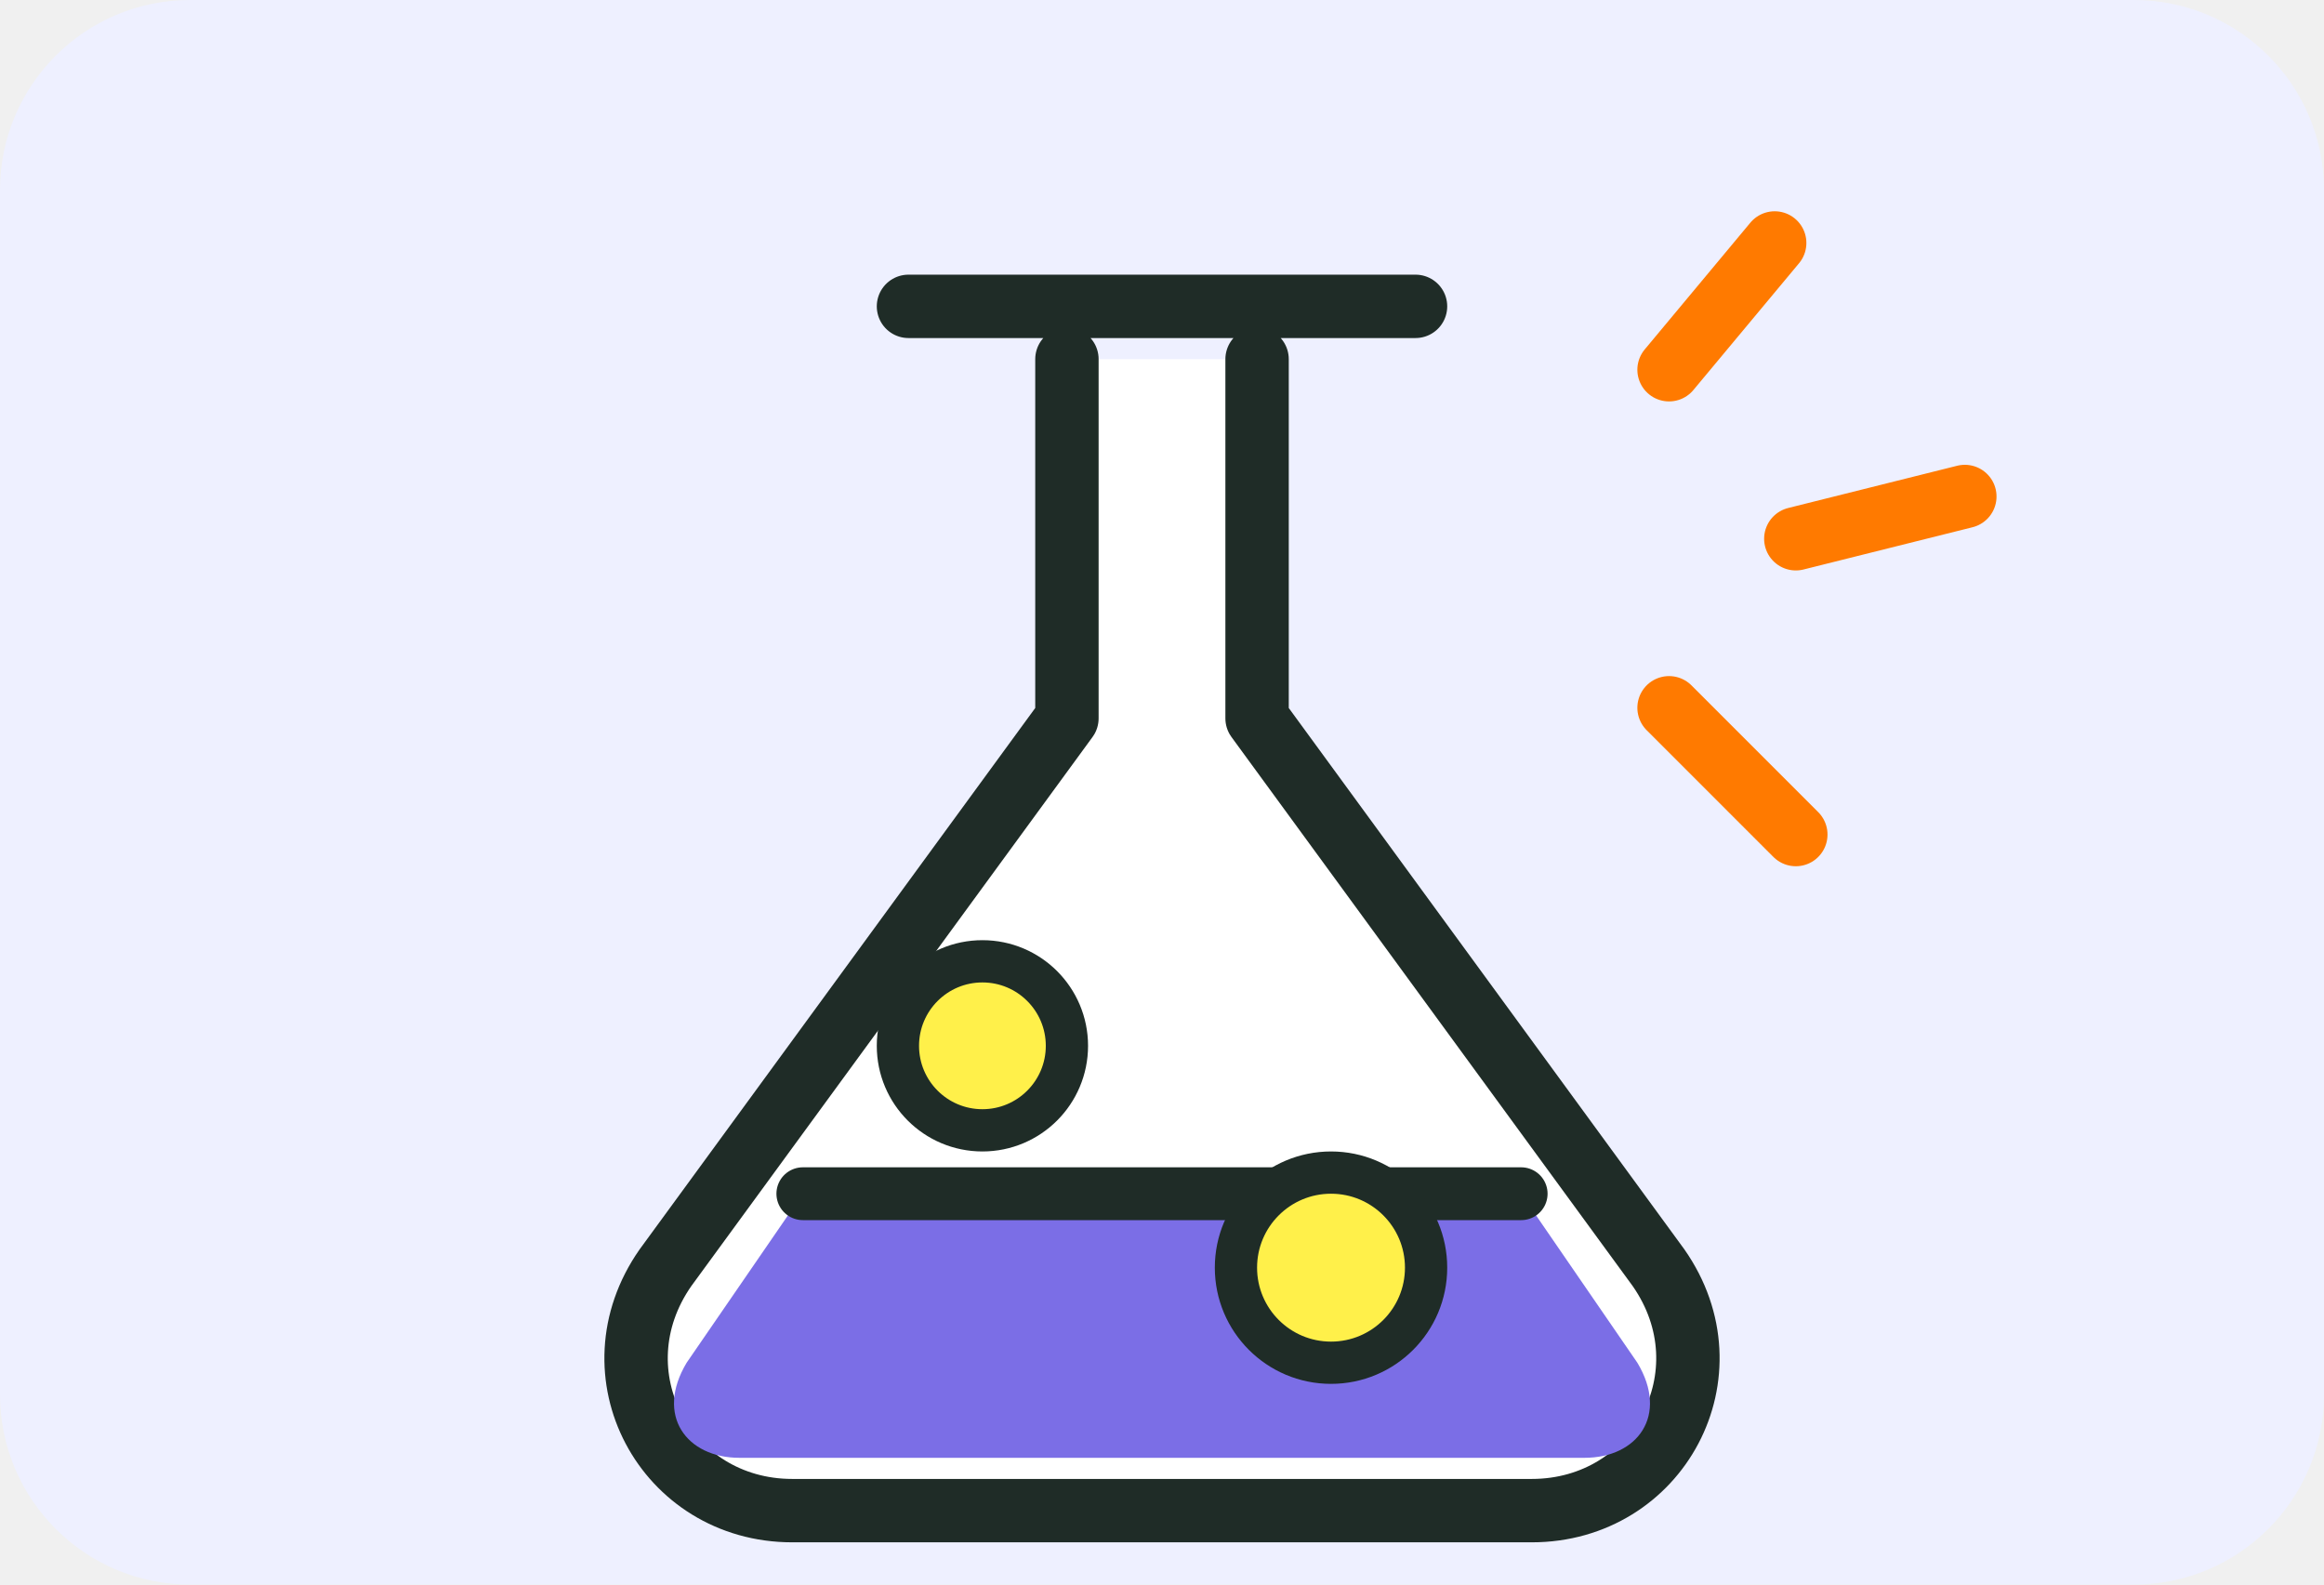
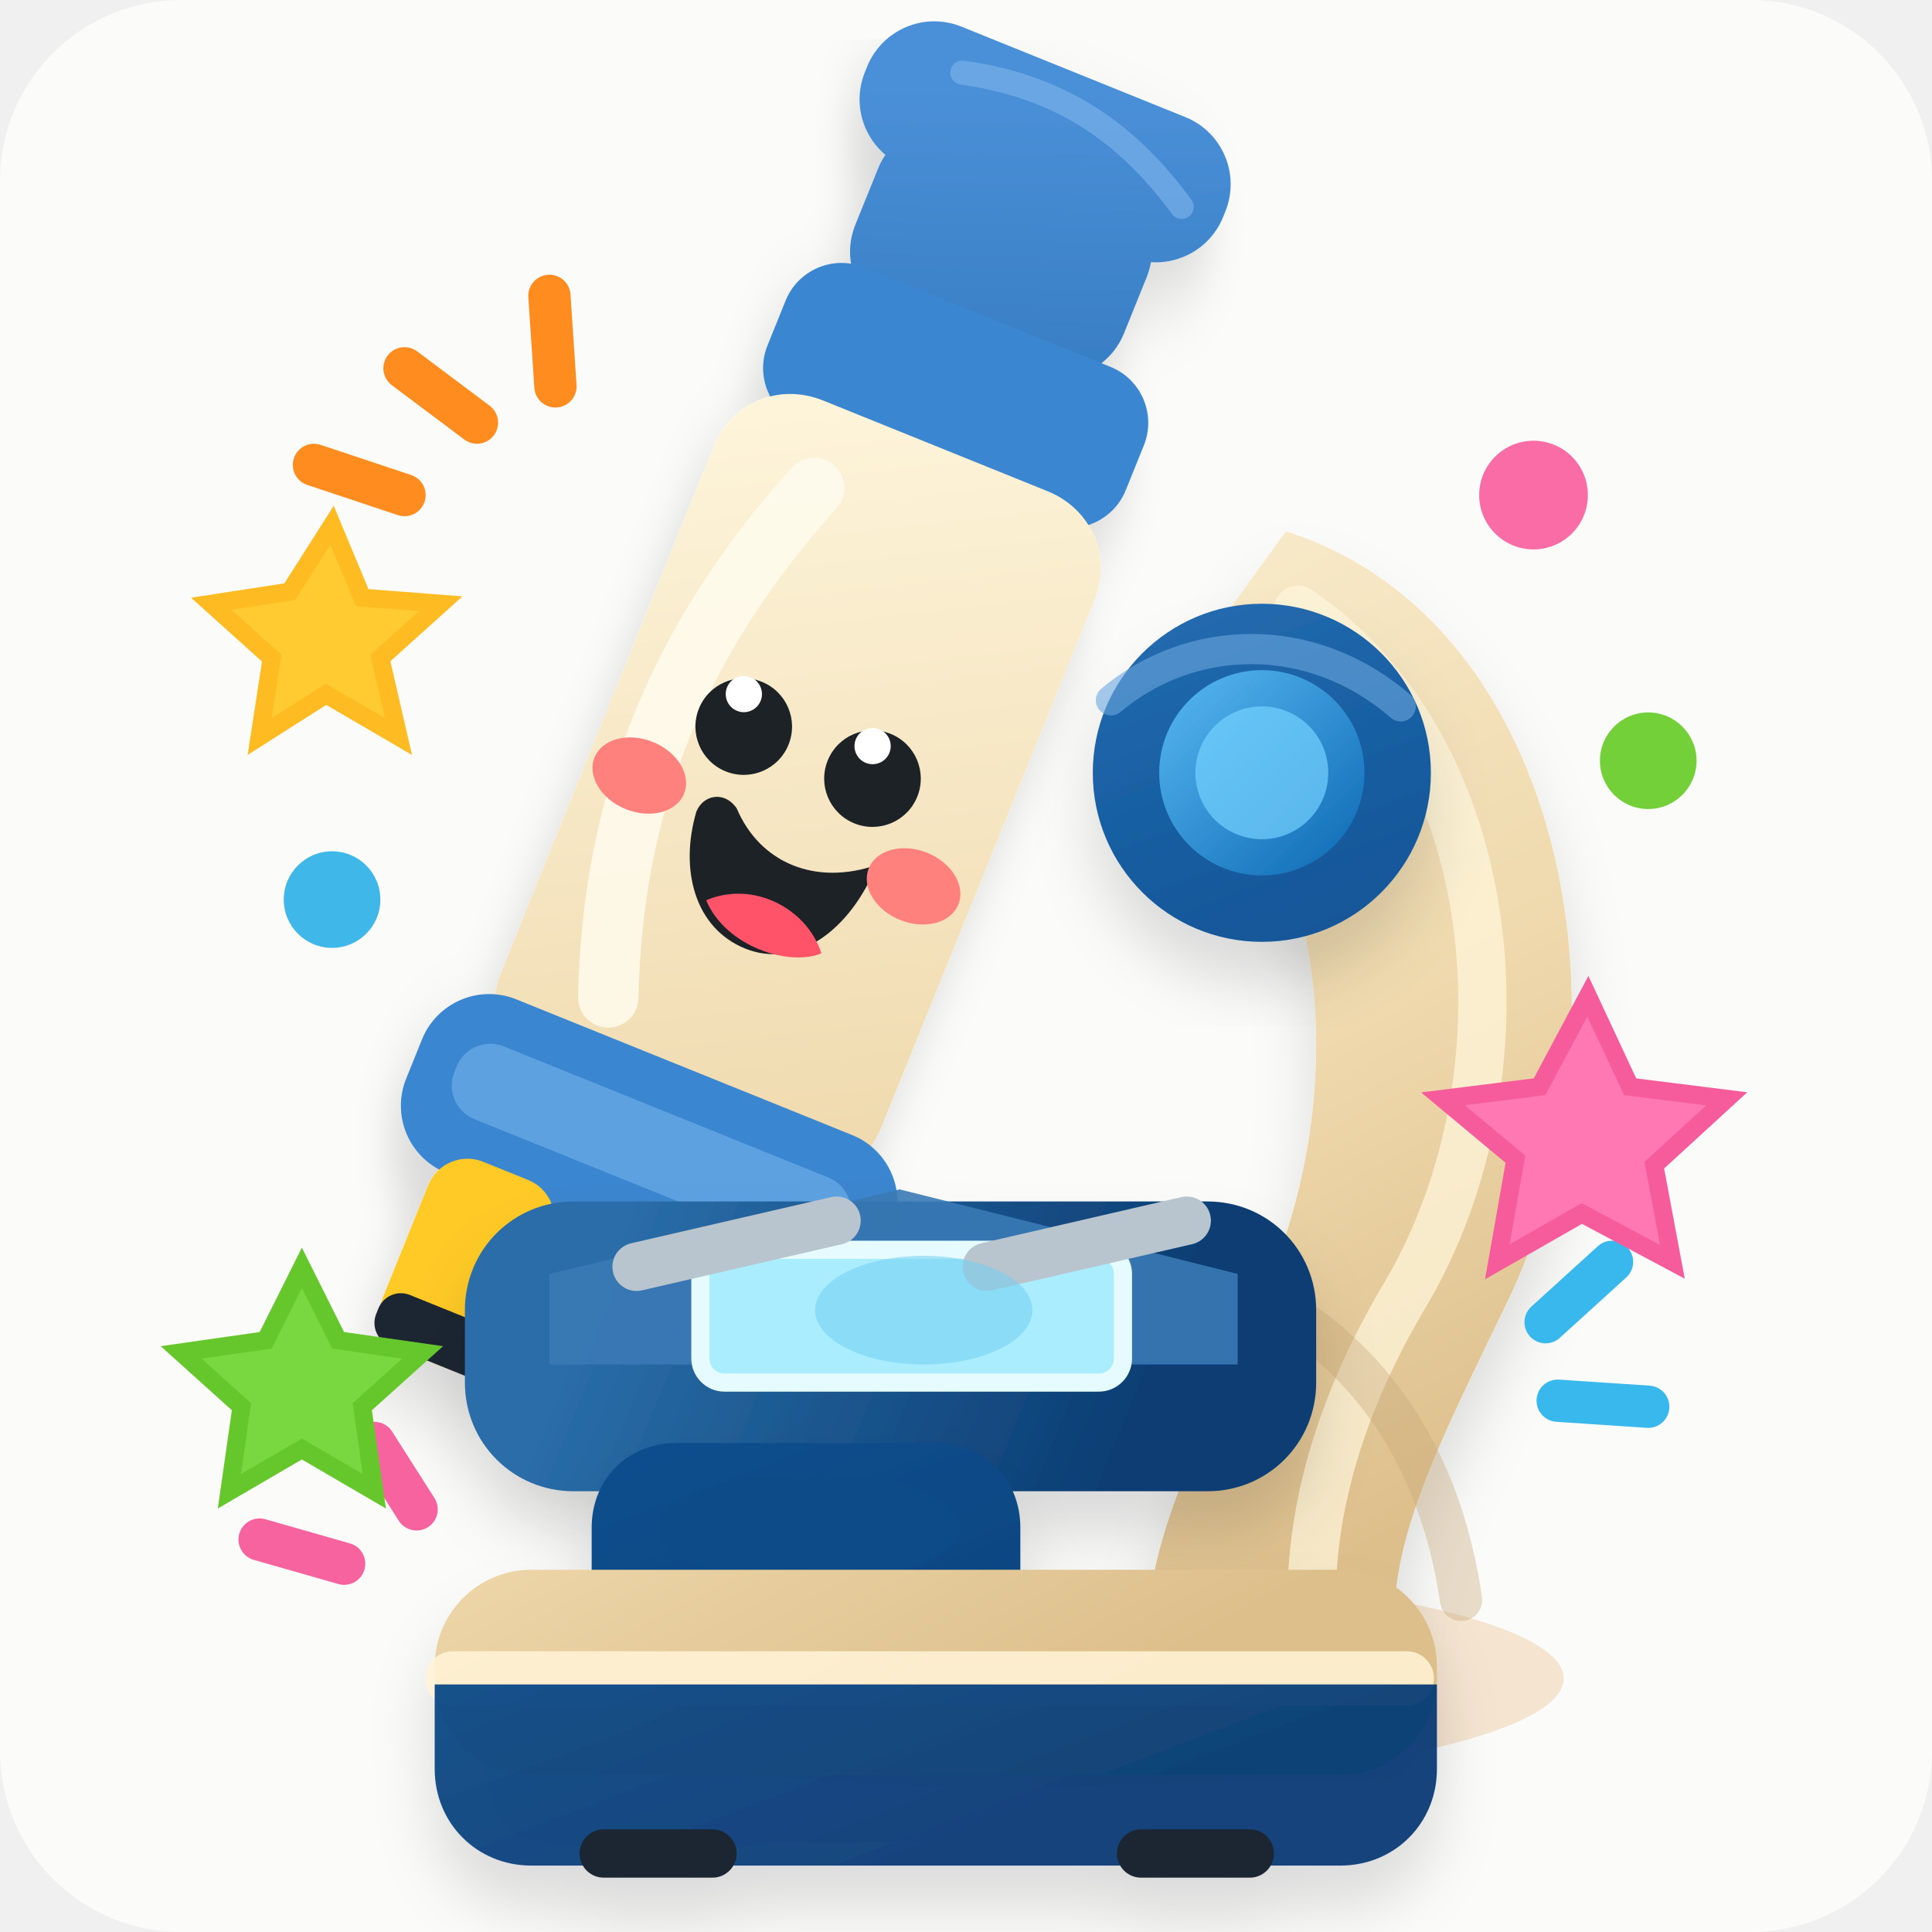
- <svg xmlns="http://www.w3.org/2000/svg" viewBox="0 0 220 150" role="img" aria-label="Lab tools">
-   <rect width="220" height="150" rx="18" fill="#eef0ff" />
-   <path d="M86 29h48M101 34v34l-38 52c-7 10 0 23 12 23h70c12 0 19-13 12-23l-38-52V34" fill="#ffffff" stroke="#1f2c27" stroke-width="6" stroke-linecap="round" stroke-linejoin="round" />
-   <path d="M76 113h68l11 16c3 5 0 9-5 9H70c-5 0-8-4-5-9z" fill="#7b6ee6" />
-   <path d="M76 113h68" stroke="#1f2c27" stroke-width="5" stroke-linecap="round" />
-   <circle cx="93" cy="99" r="8" fill="#fff04a" stroke="#1f2c27" stroke-width="4" />
-   <circle cx="126" cy="120" r="9" fill="#fff04a" stroke="#1f2c27" stroke-width="4" />
-   <path d="M158 35l10-12M170 51l16-4M158 67l12 12" stroke="#ff7a00" stroke-width="6" stroke-linecap="round" />
+ <svg xmlns="http://www.w3.org/2000/svg" viewBox="0 0 320 320" role="img" aria-label="Smiling microscope">
+   <defs>
+     <filter id="softShadow" x="-20%" y="-20%" width="140%" height="145%">
+       <feDropShadow dx="0" dy="7" stdDeviation="5" flood-color="#000000" flood-opacity=".13" />
+     </filter>
+     <linearGradient id="cream" x1="119" x2="224" y1="63" y2="258" gradientUnits="userSpaceOnUse">
+       <stop stop-color="#fff7df" />
+       <stop offset=".65" stop-color="#efd9ad" />
+       <stop offset="1" stop-color="#ddbf8c" />
+     </linearGradient>
+     <linearGradient id="blue" x1="129" x2="229" y1="18" y2="282" gradientUnits="userSpaceOnUse">
+       <stop stop-color="#4a90d8" />
+       <stop offset=".5" stop-color="#145b9e" />
+       <stop offset="1" stop-color="#073d76" />
+     </linearGradient>
+     <linearGradient id="metal" x1="111" x2="196" y1="184" y2="219" gradientUnits="userSpaceOnUse">
+       <stop stop-color="#2a6da8" />
+       <stop offset="1" stop-color="#0b3d72" />
+     </linearGradient>
+     <linearGradient id="lens" x1="187" x2="221" y1="103" y2="139" gradientUnits="userSpaceOnUse">
+       <stop stop-color="#66c9ff" />
+       <stop offset="1" stop-color="#1975bd" />
+     </linearGradient>
+   </defs>
+   <rect width="320" height="320" rx="30" fill="#fbfbfa" />
+   <ellipse cx="167" cy="278" rx="92" ry="18" fill="#efd2ad" opacity=".55" />
+   <path d="M213 88c47 15 59 83 36 129-14 29-24 48-14 68h-44c-8-40 27-63 27-112 0-25-10-47-26-56z" fill="url(#cream)" filter="url(#softShadow)" />
+   <path d="M215 101c34 23 39 77 18 113-12 20-18 41-15 62" fill="none" stroke="#fff6dd" stroke-width="8" stroke-linecap="round" opacity=".72" />
+   <path d="M194 209c22 6 43 22 48 56" fill="none" stroke="#c9a879" stroke-width="7" stroke-linecap="round" opacity=".38" />
+   <g transform="rotate(22 155 103)" filter="url(#softShadow)">
+     <rect x="118" y="25" width="48" height="34" rx="12" fill="url(#blue)" />
+     <rect x="110" y="10" width="64" height="25" rx="12" fill="url(#blue)" />
+     <path d="M125 17c16-4 29-1 42 7" fill="none" stroke="#76aee8" stroke-width="4" stroke-linecap="round" opacity=".75" />
+     <rect x="112" y="53" width="64" height="28" rx="10" fill="#3b86d0" />
+     <path d="M124 76h40c8 0 14 6 14 14v94c0 8-6 14-14 14h-40c-8 0-14-6-14-14V90c0-8 6-14 14-14z" fill="url(#cream)" />
+     <path d="M128 90c-12 33-11 62 0 91" fill="none" stroke="#fffdf0" stroke-width="10" stroke-linecap="round" opacity=".8" />
+     <rect x="102" y="187" width="84" height="31" rx="12" fill="#3b86d0" />
+     <rect x="109" y="195" width="70" height="13" rx="6" fill="#65a7e5" opacity=".8" />
+     <g>
+       <rect x="112" y="214" width="22" height="34" rx="7" fill="#ffca28" />
+       <rect x="140" y="214" width="22" height="34" rx="7" fill="#83d83f" />
+       <rect x="168" y="214" width="22" height="34" rx="7" fill="#ff5c9c" />
+       <rect x="112" y="239" width="22" height="9" rx="4" fill="#1a2630" />
+       <rect x="140" y="239" width="22" height="9" rx="4" fill="#1a2630" />
+       <rect x="168" y="239" width="22" height="9" rx="4" fill="#1a2630" />
+     </g>
+     <circle cx="132" cy="131" r="8" fill="#1b2228" />
+     <circle cx="155" cy="131" r="8" fill="#1b2228" />
+     <circle cx="130" cy="126" r="3" fill="#fff" />
+     <circle cx="153" cy="126" r="3" fill="#fff" />
+     <path d="M136 144c7 7 17 7 25 0 0 12-6 21-15 21-9 0-15-8-16-18 0-3 3-5 6-3z" fill="#1b2228" />
+     <path d="M137 160c6-6 16-5 21 1-4 4-15 5-21-1z" fill="#ff526a" />
+     <ellipse cx="119" cy="145" rx="8" ry="6" fill="#ff817d" />
+     <ellipse cx="168" cy="145" rx="8" ry="6" fill="#ff817d" />
+   </g>
+   <g filter="url(#softShadow)">
+     <path d="M95 199h105c10 0 18 8 18 18v12c0 10-8 18-18 18H95c-10 0-18-8-18-18v-12c0-10 8-18 18-18z" fill="url(#metal)" />
+     <path d="M91 211l58-14 56 14v15H91z" fill="#3879b5" opacity=".9" />
+     <rect x="116" y="207" width="70" height="22" rx="4" fill="#a9edff" stroke="#e6fbff" stroke-width="3" />
+     <rect x="101" y="202" width="42" height="8" rx="4" fill="#b8c5cf" transform="rotate(-13 122 206)" />
+     <rect x="159" y="202" width="42" height="8" rx="4" fill="#b8c5cf" transform="rotate(-13 180 206)" />
+     <ellipse cx="153" cy="217" rx="18" ry="9" fill="#73cff0" opacity=".55" />
+   </g>
+   <g filter="url(#softShadow)">
+     <circle cx="209" cy="128" r="28" fill="url(#blue)" />
+     <circle cx="209" cy="128" r="17" fill="url(#lens)" />
+     <circle cx="209" cy="128" r="11" fill="#75d1ff" opacity=".7" />
+     <path d="M184 116c13-11 33-12 48 1" fill="none" stroke="#6aa6de" stroke-width="5" stroke-linecap="round" opacity=".6" />
+   </g>
+   <g filter="url(#softShadow)">
+     <path d="M112 239h43c8 0 14 6 14 14v12c0 8-6 14-14 14h-43c-8 0-14-6-14-14v-12c0-8 6-14 14-14z" fill="url(#blue)" />
+     <ellipse cx="134" cy="253" rx="25" ry="9" fill="#104c88" />
+     <rect x="72" y="260" width="166" height="34" rx="16" fill="url(#cream)" />
+     <path d="M75 278h158" stroke="#fff3d5" stroke-width="9" stroke-linecap="round" opacity=".88" />
+     <path d="M72 279h166v14c0 9-7 16-16 16H88c-9 0-16-7-16-16z" fill="url(#blue)" opacity=".95" />
+     <path d="M100 307h18M189 307h18" stroke="#1a2530" stroke-width="8" stroke-linecap="round" />
+   </g>
+   <path d="M79 70l-12-9M92 64l-1-15M67 82l-15-5" stroke="#ff8c1f" stroke-width="7" stroke-linecap="round" />
+   <path d="M256 219l11-10M258 232l15 1" stroke="#38b8ed" stroke-width="7" stroke-linecap="round" />
+   <path d="M69 250l-7-11M57 259l-14-4" stroke="#f7639e" stroke-width="7" stroke-linecap="round" />
+   <path d="M55 87l5 12 13 1-10 9 3 13-12-7-11 7 2-13-10-9 13-2z" fill="#ffcb31" stroke="#ffbc22" stroke-width="3" />
+   <path d="M263 165l7 15 16 2-12 11 3 16-15-8-14 8 3-17-12-10 16-2z" fill="#ff78b3" stroke="#f65c9c" stroke-width="3" />
+   <path d="M50 210l6 12 14 2-10 9 2 14-12-7-12 7 2-14-10-9 14-2z" fill="#79d83f" stroke="#66c72d" stroke-width="3" />
+   <circle cx="254" cy="82" r="9" fill="#f96ca5" />
+   <circle cx="273" cy="126" r="8" fill="#74d039" />
+   <circle cx="55" cy="149" r="8" fill="#3fb7e8" />
</svg>
